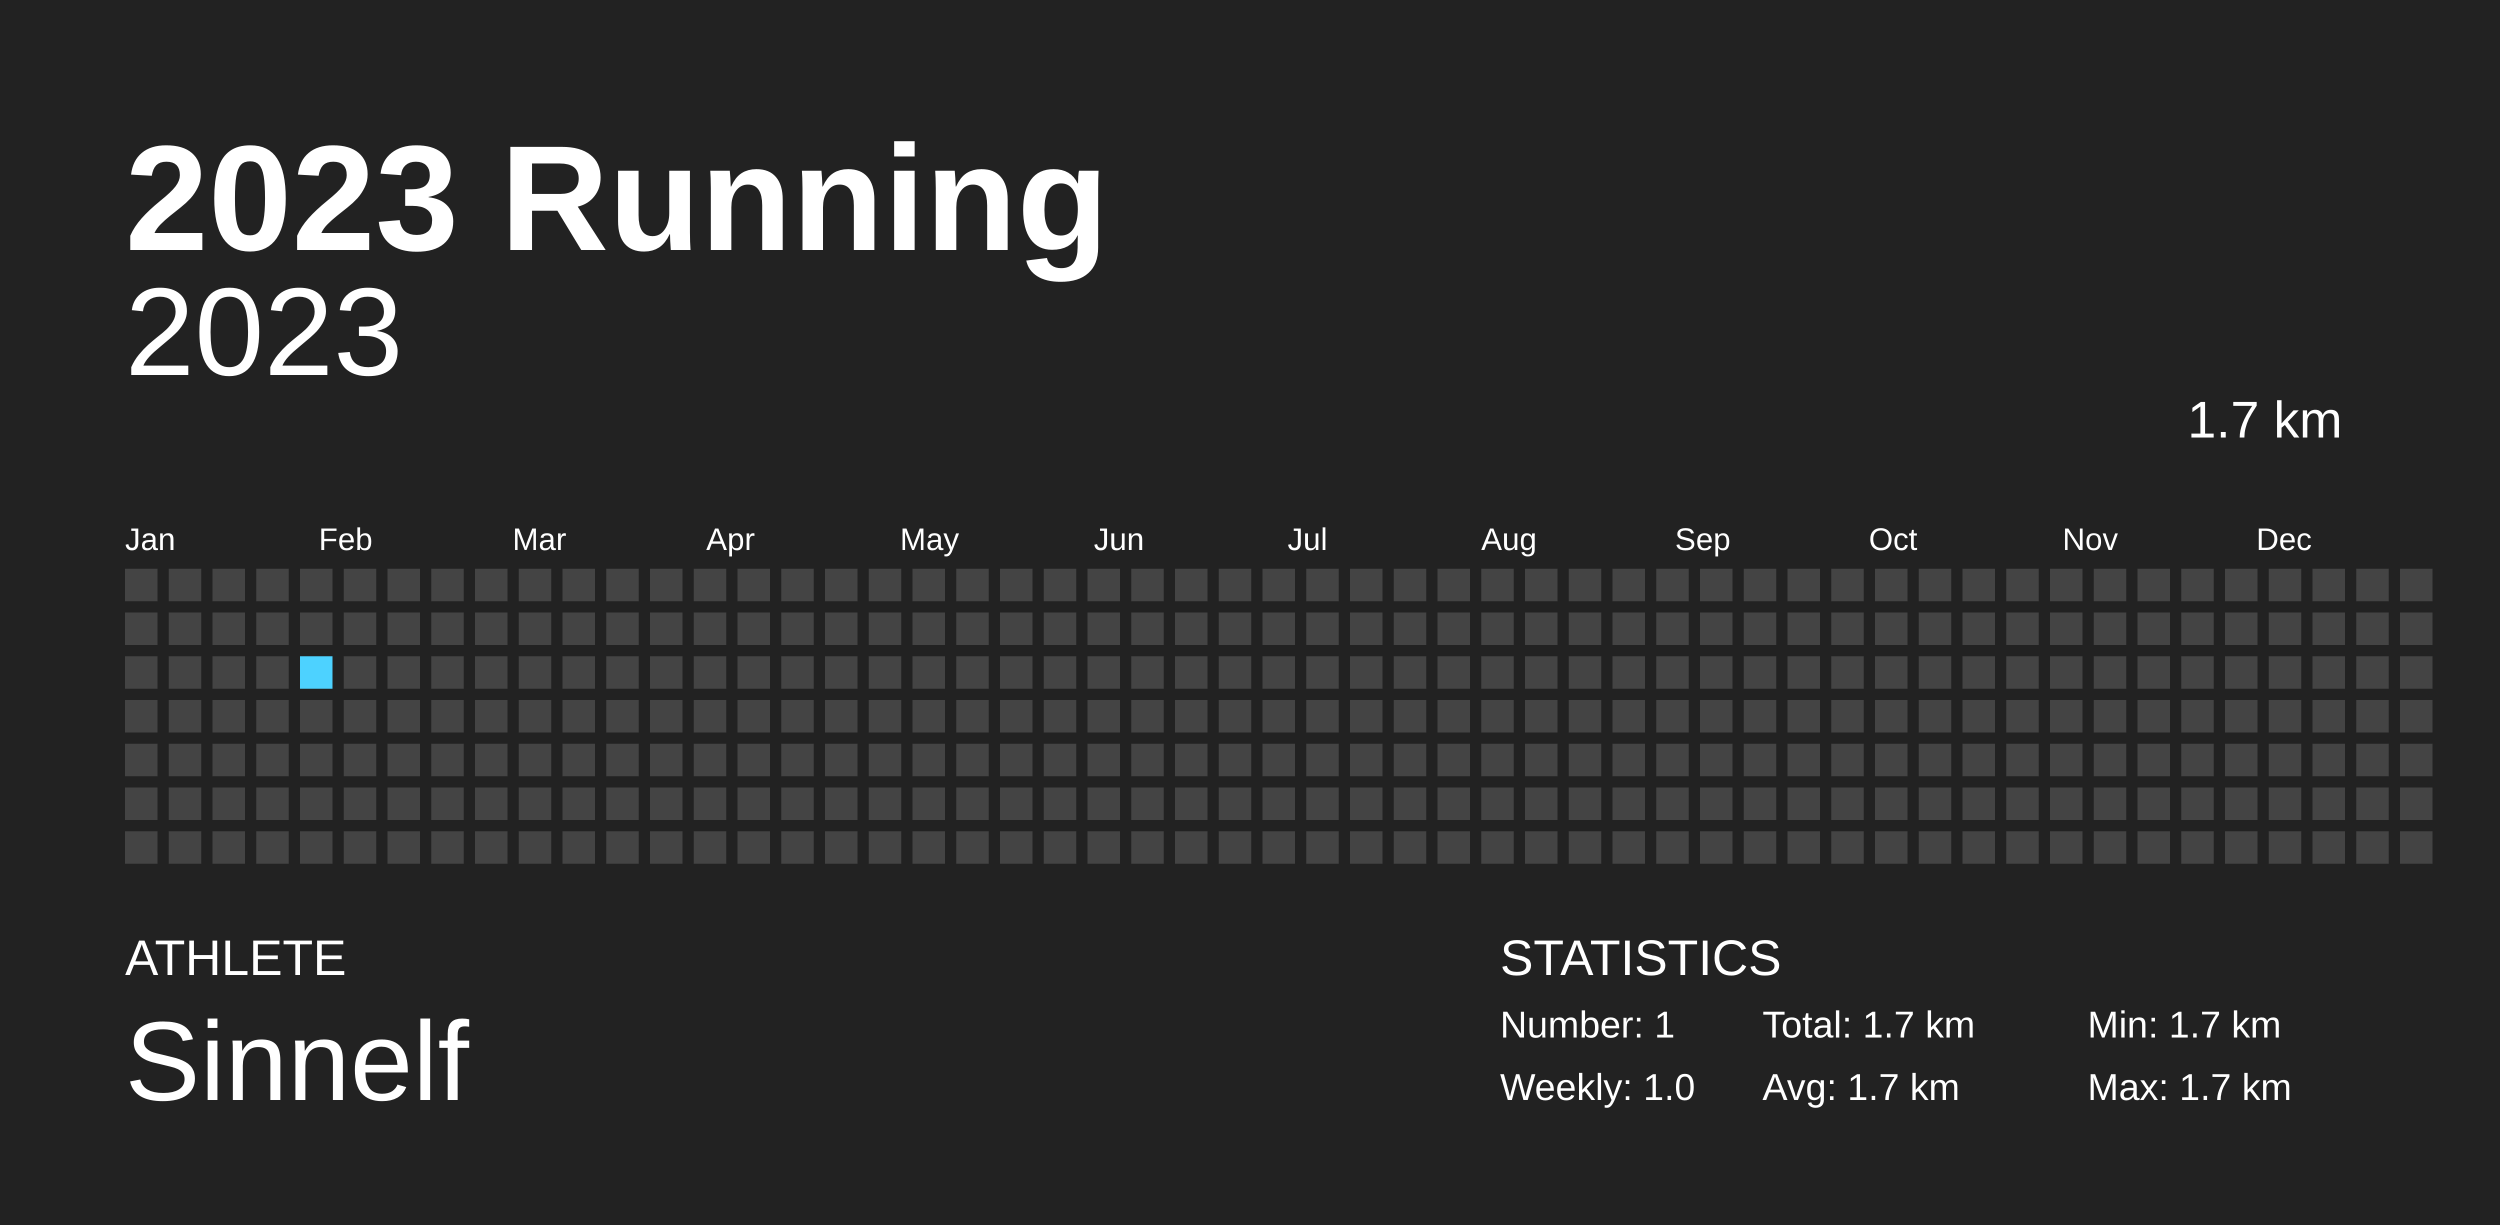
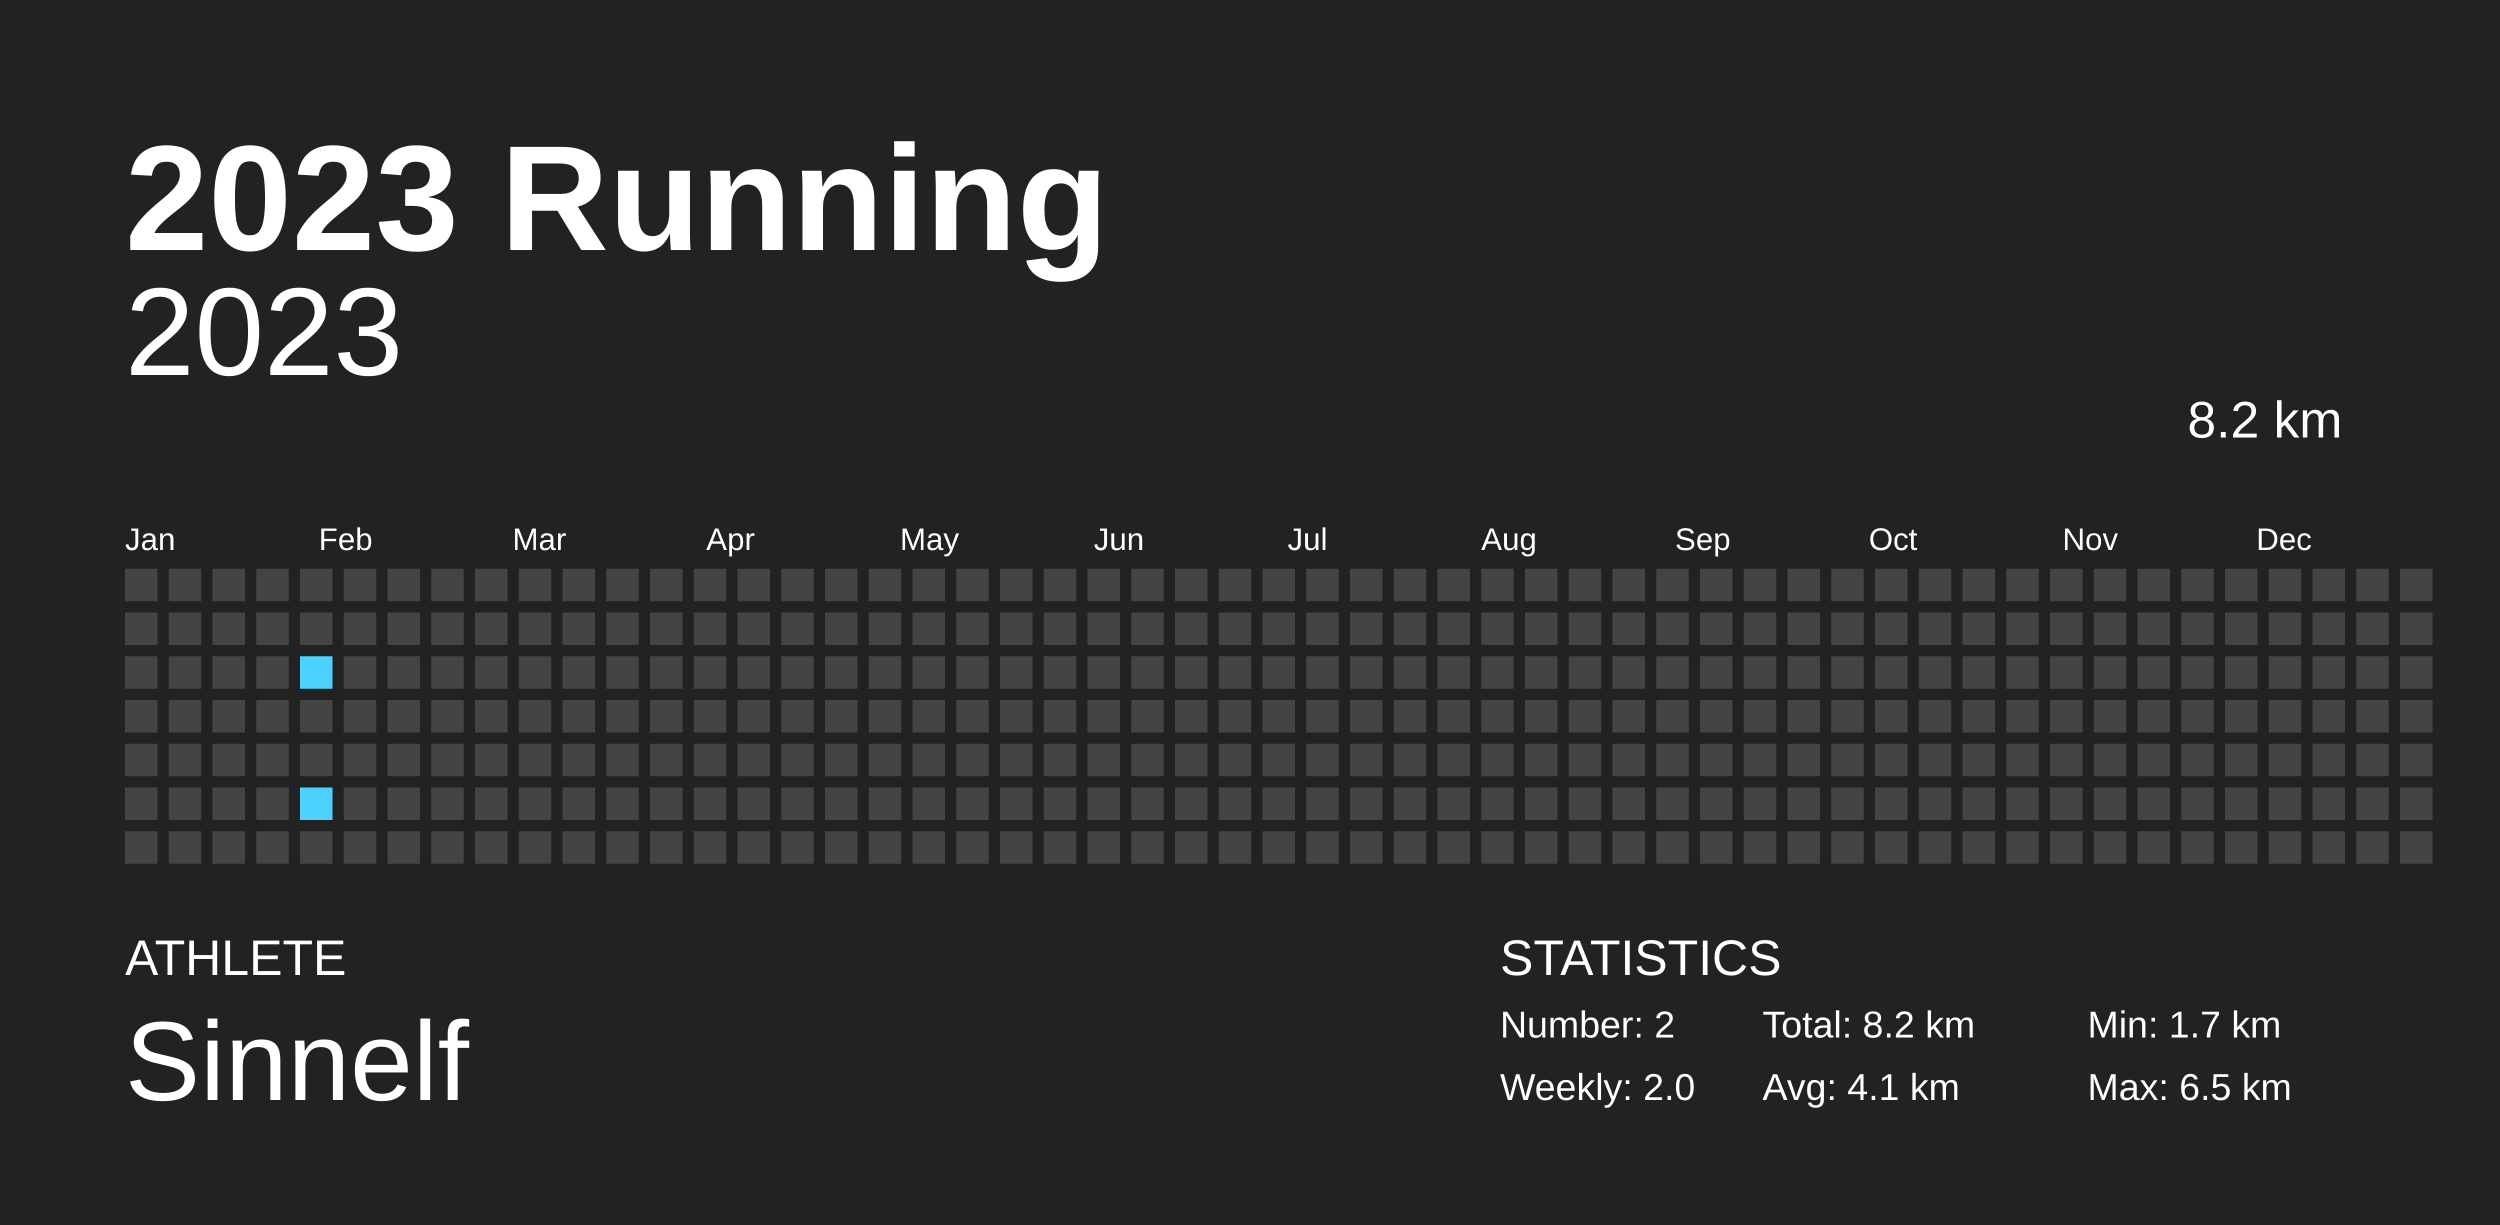
<svg xmlns="http://www.w3.org/2000/svg" baseProfile="full" height="98mm" version="1.1" viewBox="0,0,200,98" width="200mm">
  <defs />
  <rect fill="#222222" height="98" width="200" x="0" y="0" />
  <text fill="#FFFFFF" style="font-size:12px; font-family:Arial; font-weight:bold;" x="10" y="20">2023 Running</text>
  <text fill="#FFFFFF" style="font-size:4px; font-family:Arial" x="10" y="78">ATHLETE</text>
  <text fill="#FFFFFF" style="font-size:9px; font-family:Arial" x="10" y="88">Sinnelf</text>
  <text fill="#FFFFFF" style="font-size:4px; font-family:Arial" x="120" y="78">STATISTICS</text>
-   <text fill="#FFFFFF" style="font-size:3px; font-family:Arial" x="120" y="83">Number: 1</text>
-   <text fill="#FFFFFF" style="font-size:3px; font-family:Arial" x="120" y="88">Weekly: 1.0</text>
-   <text fill="#FFFFFF" style="font-size:3px; font-family:Arial" x="141" y="83">Total: 1.7 km</text>
-   <text fill="#FFFFFF" style="font-size:3px; font-family:Arial" x="141" y="88">Avg: 1.7 km</text>
+   <text fill="#FFFFFF" style="font-size:3px; font-family:Arial" x="120" y="83">Number: 2</text>
+   <text fill="#FFFFFF" style="font-size:3px; font-family:Arial" x="120" y="88">Weekly: 2.0</text>
+   <text fill="#FFFFFF" style="font-size:3px; font-family:Arial" x="141" y="83">Total: 8.2 km</text>
+   <text fill="#FFFFFF" style="font-size:3px; font-family:Arial" x="141" y="88">Avg: 4.1 km</text>
  <text fill="#FFFFFF" style="font-size:3px; font-family:Arial" x="167" y="83">Min: 1.7 km</text>
-   <text fill="#FFFFFF" style="font-size:3px; font-family:Arial" x="167" y="88">Max: 1.7 km</text>
+   <text fill="#FFFFFF" style="font-size:3px; font-family:Arial" x="167" y="88">Max: 6.5 km</text>
  <text alignment-baseline="hanging" fill="#FFFFFF" style="font-size:10.0px; font-family:Arial;" x="10" y="30">2023</text>
-   <text alignment-baseline="hanging" fill="#FFFFFF" style="font-size:4.125px; font-family:Arial;" x="175" y="35">1.7 km</text>
+   <text alignment-baseline="hanging" fill="#FFFFFF" style="font-size:4.125px; font-family:Arial;" x="175" y="35">8.2 km</text>
  <text fill="#FFFFFF" style="font-size:2.5px; font-family:Arial" x="10.0" y="44">Jan</text>
  <text fill="#FFFFFF" style="font-size:2.5px; font-family:Arial" x="25.5" y="44">Feb</text>
  <text fill="#FFFFFF" style="font-size:2.5px; font-family:Arial" x="41.0" y="44">Mar</text>
  <text fill="#FFFFFF" style="font-size:2.5px; font-family:Arial" x="56.5" y="44">Apr</text>
  <text fill="#FFFFFF" style="font-size:2.5px; font-family:Arial" x="72.0" y="44">May</text>
  <text fill="#FFFFFF" style="font-size:2.5px; font-family:Arial" x="87.5" y="44">Jun</text>
  <text fill="#FFFFFF" style="font-size:2.5px; font-family:Arial" x="103.0" y="44">Jul</text>
  <text fill="#FFFFFF" style="font-size:2.5px; font-family:Arial" x="118.5" y="44">Aug</text>
  <text fill="#FFFFFF" style="font-size:2.5px; font-family:Arial" x="134.0" y="44">Sep</text>
  <text fill="#FFFFFF" style="font-size:2.5px; font-family:Arial" x="149.5" y="44">Oct</text>
  <text fill="#FFFFFF" style="font-size:2.5px; font-family:Arial" x="165.0" y="44">Nov</text>
  <text fill="#FFFFFF" style="font-size:2.5px; font-family:Arial" x="180.5" y="44">Dec</text>
  <rect fill="#444444" height="2.6" width="2.6" x="10.0" y="45.5" />
  <rect fill="#444444" height="2.6" width="2.6" x="10.0" y="49.0" />
  <rect fill="#444444" height="2.6" width="2.6" x="10.0" y="52.5" />
  <rect fill="#444444" height="2.6" width="2.6" x="10.0" y="56.0" />
  <rect fill="#444444" height="2.6" width="2.6" x="10.0" y="59.5" />
  <rect fill="#444444" height="2.6" width="2.6" x="10.0" y="63.0" />
  <rect fill="#444444" height="2.6" width="2.6" x="10.0" y="66.5" />
  <rect fill="#444444" height="2.6" width="2.6" x="13.5" y="45.5" />
  <rect fill="#444444" height="2.6" width="2.6" x="13.5" y="49.0" />
  <rect fill="#444444" height="2.6" width="2.6" x="13.5" y="52.5" />
  <rect fill="#444444" height="2.6" width="2.6" x="13.5" y="56.0" />
  <rect fill="#444444" height="2.6" width="2.6" x="13.5" y="59.5" />
  <rect fill="#444444" height="2.6" width="2.6" x="13.5" y="63.0" />
  <rect fill="#444444" height="2.6" width="2.6" x="13.5" y="66.5" />
  <rect fill="#444444" height="2.6" width="2.6" x="17.0" y="45.5" />
  <rect fill="#444444" height="2.6" width="2.6" x="17.0" y="49.0" />
  <rect fill="#444444" height="2.6" width="2.6" x="17.0" y="52.5" />
  <rect fill="#444444" height="2.6" width="2.6" x="17.0" y="56.0" />
  <rect fill="#444444" height="2.6" width="2.6" x="17.0" y="59.5" />
  <rect fill="#444444" height="2.6" width="2.6" x="17.0" y="63.0" />
  <rect fill="#444444" height="2.6" width="2.6" x="17.0" y="66.5" />
  <rect fill="#444444" height="2.6" width="2.6" x="20.5" y="45.5" />
  <rect fill="#444444" height="2.6" width="2.6" x="20.5" y="49.0" />
  <rect fill="#444444" height="2.6" width="2.6" x="20.5" y="52.5" />
  <rect fill="#444444" height="2.6" width="2.6" x="20.5" y="56.0" />
  <rect fill="#444444" height="2.6" width="2.6" x="20.5" y="59.5" />
  <rect fill="#444444" height="2.6" width="2.6" x="20.5" y="63.0" />
  <rect fill="#444444" height="2.6" width="2.6" x="20.5" y="66.5" />
  <rect fill="#444444" height="2.6" width="2.6" x="24.0" y="45.5" />
  <rect fill="#444444" height="2.6" width="2.6" x="24.0" y="49.0" />
-   <rect fill="#4DD2FF" height="2.6" width="2.6" x="24.0" y="52.5" />
+   <rect fill="#4dd2ff" height="2.6" width="2.6" x="24.0" y="52.5" />
  <rect fill="#444444" height="2.6" width="2.6" x="24.0" y="56.0" />
  <rect fill="#444444" height="2.6" width="2.6" x="24.0" y="59.5" />
-   <rect fill="#444444" height="2.6" width="2.6" x="24.0" y="63.0" />
+   <rect fill="#4dd2ff" height="2.6" width="2.6" x="24.0" y="63.0" />
  <rect fill="#444444" height="2.6" width="2.6" x="24.0" y="66.5" />
  <rect fill="#444444" height="2.6" width="2.6" x="27.5" y="45.5" />
  <rect fill="#444444" height="2.6" width="2.6" x="27.5" y="49.0" />
  <rect fill="#444444" height="2.6" width="2.6" x="27.5" y="52.5" />
  <rect fill="#444444" height="2.6" width="2.6" x="27.5" y="56.0" />
  <rect fill="#444444" height="2.6" width="2.6" x="27.5" y="59.5" />
  <rect fill="#444444" height="2.6" width="2.6" x="27.5" y="63.0" />
  <rect fill="#444444" height="2.6" width="2.6" x="27.5" y="66.5" />
  <rect fill="#444444" height="2.6" width="2.6" x="31.0" y="45.5" />
  <rect fill="#444444" height="2.6" width="2.6" x="31.0" y="49.0" />
  <rect fill="#444444" height="2.6" width="2.6" x="31.0" y="52.5" />
  <rect fill="#444444" height="2.6" width="2.6" x="31.0" y="56.0" />
  <rect fill="#444444" height="2.6" width="2.6" x="31.0" y="59.5" />
  <rect fill="#444444" height="2.6" width="2.6" x="31.0" y="63.0" />
  <rect fill="#444444" height="2.6" width="2.6" x="31.0" y="66.5" />
  <rect fill="#444444" height="2.6" width="2.6" x="34.5" y="45.5" />
  <rect fill="#444444" height="2.6" width="2.6" x="34.5" y="49.0" />
  <rect fill="#444444" height="2.6" width="2.6" x="34.5" y="52.5" />
  <rect fill="#444444" height="2.6" width="2.6" x="34.5" y="56.0" />
  <rect fill="#444444" height="2.6" width="2.6" x="34.5" y="59.5" />
  <rect fill="#444444" height="2.6" width="2.6" x="34.5" y="63.0" />
  <rect fill="#444444" height="2.6" width="2.6" x="34.5" y="66.5" />
  <rect fill="#444444" height="2.6" width="2.6" x="38.0" y="45.5" />
  <rect fill="#444444" height="2.6" width="2.6" x="38.0" y="49.0" />
  <rect fill="#444444" height="2.6" width="2.6" x="38.0" y="52.5" />
  <rect fill="#444444" height="2.6" width="2.6" x="38.0" y="56.0" />
  <rect fill="#444444" height="2.6" width="2.6" x="38.0" y="59.5" />
  <rect fill="#444444" height="2.6" width="2.6" x="38.0" y="63.0" />
  <rect fill="#444444" height="2.6" width="2.6" x="38.0" y="66.5" />
  <rect fill="#444444" height="2.6" width="2.6" x="41.5" y="45.5" />
  <rect fill="#444444" height="2.6" width="2.6" x="41.5" y="49.0" />
  <rect fill="#444444" height="2.6" width="2.6" x="41.5" y="52.5" />
  <rect fill="#444444" height="2.6" width="2.6" x="41.5" y="56.0" />
  <rect fill="#444444" height="2.6" width="2.6" x="41.5" y="59.5" />
  <rect fill="#444444" height="2.6" width="2.6" x="41.5" y="63.0" />
  <rect fill="#444444" height="2.6" width="2.6" x="41.5" y="66.5" />
  <rect fill="#444444" height="2.6" width="2.6" x="45.0" y="45.5" />
  <rect fill="#444444" height="2.6" width="2.6" x="45.0" y="49.0" />
  <rect fill="#444444" height="2.6" width="2.6" x="45.0" y="52.5" />
  <rect fill="#444444" height="2.6" width="2.6" x="45.0" y="56.0" />
  <rect fill="#444444" height="2.6" width="2.6" x="45.0" y="59.5" />
  <rect fill="#444444" height="2.6" width="2.6" x="45.0" y="63.0" />
  <rect fill="#444444" height="2.6" width="2.6" x="45.0" y="66.5" />
  <rect fill="#444444" height="2.6" width="2.6" x="48.5" y="45.5" />
  <rect fill="#444444" height="2.6" width="2.6" x="48.5" y="49.0" />
  <rect fill="#444444" height="2.6" width="2.6" x="48.5" y="52.5" />
  <rect fill="#444444" height="2.6" width="2.6" x="48.5" y="56.0" />
  <rect fill="#444444" height="2.6" width="2.6" x="48.5" y="59.5" />
  <rect fill="#444444" height="2.6" width="2.6" x="48.5" y="63.0" />
  <rect fill="#444444" height="2.6" width="2.6" x="48.5" y="66.5" />
  <rect fill="#444444" height="2.6" width="2.6" x="52.0" y="45.5" />
  <rect fill="#444444" height="2.6" width="2.6" x="52.0" y="49.0" />
  <rect fill="#444444" height="2.6" width="2.6" x="52.0" y="52.5" />
  <rect fill="#444444" height="2.6" width="2.6" x="52.0" y="56.0" />
  <rect fill="#444444" height="2.6" width="2.6" x="52.0" y="59.5" />
  <rect fill="#444444" height="2.6" width="2.6" x="52.0" y="63.0" />
  <rect fill="#444444" height="2.6" width="2.6" x="52.0" y="66.5" />
  <rect fill="#444444" height="2.6" width="2.6" x="55.5" y="45.5" />
  <rect fill="#444444" height="2.6" width="2.6" x="55.5" y="49.0" />
  <rect fill="#444444" height="2.6" width="2.6" x="55.5" y="52.5" />
  <rect fill="#444444" height="2.6" width="2.6" x="55.5" y="56.0" />
  <rect fill="#444444" height="2.6" width="2.6" x="55.5" y="59.5" />
  <rect fill="#444444" height="2.6" width="2.6" x="55.5" y="63.0" />
  <rect fill="#444444" height="2.6" width="2.6" x="55.5" y="66.5" />
  <rect fill="#444444" height="2.6" width="2.6" x="59.0" y="45.5" />
  <rect fill="#444444" height="2.6" width="2.6" x="59.0" y="49.0" />
  <rect fill="#444444" height="2.6" width="2.6" x="59.0" y="52.5" />
  <rect fill="#444444" height="2.6" width="2.6" x="59.0" y="56.0" />
  <rect fill="#444444" height="2.6" width="2.6" x="59.0" y="59.5" />
  <rect fill="#444444" height="2.6" width="2.6" x="59.0" y="63.0" />
  <rect fill="#444444" height="2.6" width="2.6" x="59.0" y="66.5" />
  <rect fill="#444444" height="2.6" width="2.6" x="62.5" y="45.5" />
  <rect fill="#444444" height="2.6" width="2.6" x="62.5" y="49.0" />
  <rect fill="#444444" height="2.6" width="2.6" x="62.5" y="52.5" />
  <rect fill="#444444" height="2.6" width="2.6" x="62.5" y="56.0" />
  <rect fill="#444444" height="2.6" width="2.6" x="62.5" y="59.5" />
  <rect fill="#444444" height="2.6" width="2.6" x="62.5" y="63.0" />
  <rect fill="#444444" height="2.6" width="2.6" x="62.5" y="66.5" />
  <rect fill="#444444" height="2.6" width="2.6" x="66.0" y="45.5" />
  <rect fill="#444444" height="2.6" width="2.6" x="66.0" y="49.0" />
  <rect fill="#444444" height="2.6" width="2.6" x="66.0" y="52.5" />
  <rect fill="#444444" height="2.6" width="2.6" x="66.0" y="56.0" />
  <rect fill="#444444" height="2.6" width="2.6" x="66.0" y="59.5" />
  <rect fill="#444444" height="2.6" width="2.6" x="66.0" y="63.0" />
  <rect fill="#444444" height="2.6" width="2.6" x="66.0" y="66.5" />
  <rect fill="#444444" height="2.6" width="2.6" x="69.5" y="45.5" />
  <rect fill="#444444" height="2.6" width="2.6" x="69.5" y="49.0" />
  <rect fill="#444444" height="2.6" width="2.6" x="69.5" y="52.5" />
  <rect fill="#444444" height="2.6" width="2.6" x="69.5" y="56.0" />
  <rect fill="#444444" height="2.6" width="2.6" x="69.5" y="59.5" />
  <rect fill="#444444" height="2.6" width="2.6" x="69.5" y="63.0" />
  <rect fill="#444444" height="2.6" width="2.6" x="69.5" y="66.5" />
  <rect fill="#444444" height="2.6" width="2.6" x="73.0" y="45.5" />
  <rect fill="#444444" height="2.6" width="2.6" x="73.0" y="49.0" />
  <rect fill="#444444" height="2.6" width="2.6" x="73.0" y="52.5" />
  <rect fill="#444444" height="2.6" width="2.6" x="73.0" y="56.0" />
  <rect fill="#444444" height="2.6" width="2.6" x="73.0" y="59.5" />
  <rect fill="#444444" height="2.6" width="2.6" x="73.0" y="63.0" />
  <rect fill="#444444" height="2.6" width="2.6" x="73.0" y="66.5" />
  <rect fill="#444444" height="2.6" width="2.6" x="76.5" y="45.5" />
  <rect fill="#444444" height="2.6" width="2.6" x="76.5" y="49.0" />
  <rect fill="#444444" height="2.6" width="2.6" x="76.5" y="52.5" />
  <rect fill="#444444" height="2.6" width="2.6" x="76.5" y="56.0" />
  <rect fill="#444444" height="2.6" width="2.6" x="76.5" y="59.5" />
  <rect fill="#444444" height="2.6" width="2.6" x="76.5" y="63.0" />
  <rect fill="#444444" height="2.6" width="2.6" x="76.5" y="66.5" />
  <rect fill="#444444" height="2.6" width="2.6" x="80.0" y="45.5" />
  <rect fill="#444444" height="2.6" width="2.6" x="80.0" y="49.0" />
  <rect fill="#444444" height="2.6" width="2.6" x="80.0" y="52.5" />
  <rect fill="#444444" height="2.6" width="2.6" x="80.0" y="56.0" />
  <rect fill="#444444" height="2.6" width="2.6" x="80.0" y="59.5" />
  <rect fill="#444444" height="2.6" width="2.6" x="80.0" y="63.0" />
  <rect fill="#444444" height="2.6" width="2.6" x="80.0" y="66.5" />
  <rect fill="#444444" height="2.6" width="2.6" x="83.5" y="45.5" />
  <rect fill="#444444" height="2.6" width="2.6" x="83.5" y="49.0" />
  <rect fill="#444444" height="2.6" width="2.6" x="83.5" y="52.5" />
  <rect fill="#444444" height="2.6" width="2.6" x="83.5" y="56.0" />
  <rect fill="#444444" height="2.6" width="2.6" x="83.5" y="59.5" />
  <rect fill="#444444" height="2.6" width="2.6" x="83.5" y="63.0" />
  <rect fill="#444444" height="2.6" width="2.6" x="83.5" y="66.5" />
  <rect fill="#444444" height="2.6" width="2.6" x="87.0" y="45.5" />
  <rect fill="#444444" height="2.6" width="2.6" x="87.0" y="49.0" />
  <rect fill="#444444" height="2.6" width="2.6" x="87.0" y="52.5" />
  <rect fill="#444444" height="2.6" width="2.6" x="87.0" y="56.0" />
  <rect fill="#444444" height="2.6" width="2.6" x="87.0" y="59.5" />
  <rect fill="#444444" height="2.6" width="2.6" x="87.0" y="63.0" />
  <rect fill="#444444" height="2.6" width="2.6" x="87.0" y="66.5" />
  <rect fill="#444444" height="2.6" width="2.6" x="90.5" y="45.5" />
  <rect fill="#444444" height="2.6" width="2.6" x="90.5" y="49.0" />
  <rect fill="#444444" height="2.6" width="2.6" x="90.5" y="52.5" />
  <rect fill="#444444" height="2.6" width="2.6" x="90.5" y="56.0" />
  <rect fill="#444444" height="2.6" width="2.6" x="90.5" y="59.5" />
  <rect fill="#444444" height="2.6" width="2.6" x="90.5" y="63.0" />
  <rect fill="#444444" height="2.6" width="2.6" x="90.5" y="66.5" />
  <rect fill="#444444" height="2.6" width="2.6" x="94.0" y="45.5" />
  <rect fill="#444444" height="2.6" width="2.6" x="94.0" y="49.0" />
  <rect fill="#444444" height="2.6" width="2.6" x="94.0" y="52.5" />
  <rect fill="#444444" height="2.6" width="2.6" x="94.0" y="56.0" />
  <rect fill="#444444" height="2.6" width="2.6" x="94.0" y="59.5" />
  <rect fill="#444444" height="2.6" width="2.6" x="94.0" y="63.0" />
  <rect fill="#444444" height="2.6" width="2.6" x="94.0" y="66.5" />
  <rect fill="#444444" height="2.6" width="2.6" x="97.5" y="45.5" />
  <rect fill="#444444" height="2.6" width="2.6" x="97.5" y="49.0" />
  <rect fill="#444444" height="2.6" width="2.6" x="97.5" y="52.5" />
  <rect fill="#444444" height="2.6" width="2.6" x="97.5" y="56.0" />
  <rect fill="#444444" height="2.6" width="2.6" x="97.5" y="59.5" />
  <rect fill="#444444" height="2.6" width="2.6" x="97.5" y="63.0" />
  <rect fill="#444444" height="2.6" width="2.6" x="97.5" y="66.5" />
  <rect fill="#444444" height="2.6" width="2.6" x="101.0" y="45.5" />
  <rect fill="#444444" height="2.6" width="2.6" x="101.0" y="49.0" />
  <rect fill="#444444" height="2.6" width="2.6" x="101.0" y="52.5" />
  <rect fill="#444444" height="2.6" width="2.6" x="101.0" y="56.0" />
  <rect fill="#444444" height="2.6" width="2.6" x="101.0" y="59.5" />
  <rect fill="#444444" height="2.6" width="2.6" x="101.0" y="63.0" />
  <rect fill="#444444" height="2.6" width="2.6" x="101.0" y="66.5" />
  <rect fill="#444444" height="2.6" width="2.6" x="104.5" y="45.5" />
  <rect fill="#444444" height="2.6" width="2.6" x="104.5" y="49.0" />
  <rect fill="#444444" height="2.6" width="2.6" x="104.5" y="52.5" />
  <rect fill="#444444" height="2.6" width="2.6" x="104.5" y="56.0" />
  <rect fill="#444444" height="2.6" width="2.6" x="104.5" y="59.5" />
  <rect fill="#444444" height="2.6" width="2.6" x="104.5" y="63.0" />
  <rect fill="#444444" height="2.6" width="2.6" x="104.5" y="66.5" />
  <rect fill="#444444" height="2.6" width="2.6" x="108.0" y="45.5" />
  <rect fill="#444444" height="2.6" width="2.6" x="108.0" y="49.0" />
  <rect fill="#444444" height="2.6" width="2.6" x="108.0" y="52.5" />
  <rect fill="#444444" height="2.6" width="2.6" x="108.0" y="56.0" />
  <rect fill="#444444" height="2.6" width="2.6" x="108.0" y="59.5" />
  <rect fill="#444444" height="2.6" width="2.6" x="108.0" y="63.0" />
  <rect fill="#444444" height="2.6" width="2.6" x="108.0" y="66.5" />
  <rect fill="#444444" height="2.6" width="2.6" x="111.5" y="45.5" />
  <rect fill="#444444" height="2.6" width="2.6" x="111.5" y="49.0" />
  <rect fill="#444444" height="2.6" width="2.6" x="111.5" y="52.5" />
  <rect fill="#444444" height="2.6" width="2.6" x="111.5" y="56.0" />
  <rect fill="#444444" height="2.6" width="2.6" x="111.5" y="59.5" />
  <rect fill="#444444" height="2.6" width="2.6" x="111.5" y="63.0" />
  <rect fill="#444444" height="2.6" width="2.6" x="111.5" y="66.5" />
  <rect fill="#444444" height="2.6" width="2.6" x="115.0" y="45.5" />
  <rect fill="#444444" height="2.6" width="2.6" x="115.0" y="49.0" />
  <rect fill="#444444" height="2.6" width="2.6" x="115.0" y="52.5" />
  <rect fill="#444444" height="2.6" width="2.6" x="115.0" y="56.0" />
  <rect fill="#444444" height="2.6" width="2.6" x="115.0" y="59.5" />
  <rect fill="#444444" height="2.6" width="2.6" x="115.0" y="63.0" />
  <rect fill="#444444" height="2.6" width="2.6" x="115.0" y="66.5" />
  <rect fill="#444444" height="2.6" width="2.6" x="118.5" y="45.5" />
  <rect fill="#444444" height="2.6" width="2.6" x="118.5" y="49.0" />
  <rect fill="#444444" height="2.6" width="2.6" x="118.5" y="52.5" />
  <rect fill="#444444" height="2.6" width="2.6" x="118.5" y="56.0" />
  <rect fill="#444444" height="2.6" width="2.6" x="118.5" y="59.5" />
  <rect fill="#444444" height="2.6" width="2.6" x="118.5" y="63.0" />
  <rect fill="#444444" height="2.6" width="2.6" x="118.5" y="66.5" />
  <rect fill="#444444" height="2.6" width="2.6" x="122.0" y="45.5" />
  <rect fill="#444444" height="2.6" width="2.6" x="122.0" y="49.0" />
  <rect fill="#444444" height="2.6" width="2.6" x="122.0" y="52.5" />
  <rect fill="#444444" height="2.6" width="2.6" x="122.0" y="56.0" />
  <rect fill="#444444" height="2.6" width="2.6" x="122.0" y="59.5" />
  <rect fill="#444444" height="2.6" width="2.6" x="122.0" y="63.0" />
  <rect fill="#444444" height="2.6" width="2.6" x="122.0" y="66.5" />
  <rect fill="#444444" height="2.6" width="2.6" x="125.5" y="45.5" />
  <rect fill="#444444" height="2.6" width="2.6" x="125.5" y="49.0" />
  <rect fill="#444444" height="2.6" width="2.6" x="125.5" y="52.5" />
  <rect fill="#444444" height="2.6" width="2.6" x="125.5" y="56.0" />
  <rect fill="#444444" height="2.6" width="2.6" x="125.5" y="59.5" />
  <rect fill="#444444" height="2.6" width="2.6" x="125.5" y="63.0" />
  <rect fill="#444444" height="2.6" width="2.6" x="125.5" y="66.5" />
  <rect fill="#444444" height="2.6" width="2.6" x="129.0" y="45.5" />
  <rect fill="#444444" height="2.6" width="2.6" x="129.0" y="49.0" />
  <rect fill="#444444" height="2.6" width="2.6" x="129.0" y="52.5" />
  <rect fill="#444444" height="2.6" width="2.6" x="129.0" y="56.0" />
  <rect fill="#444444" height="2.6" width="2.6" x="129.0" y="59.5" />
  <rect fill="#444444" height="2.6" width="2.6" x="129.0" y="63.0" />
  <rect fill="#444444" height="2.6" width="2.6" x="129.0" y="66.5" />
  <rect fill="#444444" height="2.6" width="2.6" x="132.5" y="45.5" />
  <rect fill="#444444" height="2.6" width="2.6" x="132.5" y="49.0" />
  <rect fill="#444444" height="2.6" width="2.6" x="132.5" y="52.5" />
  <rect fill="#444444" height="2.6" width="2.6" x="132.5" y="56.0" />
  <rect fill="#444444" height="2.6" width="2.6" x="132.5" y="59.5" />
  <rect fill="#444444" height="2.6" width="2.6" x="132.5" y="63.0" />
  <rect fill="#444444" height="2.6" width="2.6" x="132.5" y="66.5" />
  <rect fill="#444444" height="2.6" width="2.6" x="136.0" y="45.5" />
  <rect fill="#444444" height="2.6" width="2.6" x="136.0" y="49.0" />
  <rect fill="#444444" height="2.6" width="2.6" x="136.0" y="52.5" />
  <rect fill="#444444" height="2.6" width="2.6" x="136.0" y="56.0" />
  <rect fill="#444444" height="2.6" width="2.6" x="136.0" y="59.5" />
  <rect fill="#444444" height="2.6" width="2.6" x="136.0" y="63.0" />
  <rect fill="#444444" height="2.6" width="2.6" x="136.0" y="66.5" />
  <rect fill="#444444" height="2.6" width="2.6" x="139.5" y="45.5" />
  <rect fill="#444444" height="2.6" width="2.6" x="139.5" y="49.0" />
  <rect fill="#444444" height="2.6" width="2.6" x="139.5" y="52.5" />
  <rect fill="#444444" height="2.6" width="2.6" x="139.5" y="56.0" />
  <rect fill="#444444" height="2.6" width="2.6" x="139.5" y="59.5" />
  <rect fill="#444444" height="2.6" width="2.6" x="139.5" y="63.0" />
  <rect fill="#444444" height="2.6" width="2.6" x="139.5" y="66.5" />
  <rect fill="#444444" height="2.6" width="2.6" x="143.0" y="45.5" />
  <rect fill="#444444" height="2.6" width="2.6" x="143.0" y="49.0" />
  <rect fill="#444444" height="2.6" width="2.6" x="143.0" y="52.5" />
  <rect fill="#444444" height="2.6" width="2.6" x="143.0" y="56.0" />
  <rect fill="#444444" height="2.6" width="2.6" x="143.0" y="59.5" />
  <rect fill="#444444" height="2.6" width="2.6" x="143.0" y="63.0" />
  <rect fill="#444444" height="2.6" width="2.6" x="143.0" y="66.5" />
  <rect fill="#444444" height="2.6" width="2.6" x="146.5" y="45.5" />
  <rect fill="#444444" height="2.6" width="2.6" x="146.5" y="49.0" />
  <rect fill="#444444" height="2.6" width="2.6" x="146.5" y="52.5" />
  <rect fill="#444444" height="2.6" width="2.6" x="146.5" y="56.0" />
  <rect fill="#444444" height="2.6" width="2.6" x="146.5" y="59.5" />
  <rect fill="#444444" height="2.6" width="2.6" x="146.5" y="63.0" />
  <rect fill="#444444" height="2.6" width="2.6" x="146.5" y="66.5" />
  <rect fill="#444444" height="2.6" width="2.6" x="150.0" y="45.5" />
  <rect fill="#444444" height="2.6" width="2.6" x="150.0" y="49.0" />
  <rect fill="#444444" height="2.6" width="2.6" x="150.0" y="52.5" />
  <rect fill="#444444" height="2.6" width="2.6" x="150.0" y="56.0" />
  <rect fill="#444444" height="2.6" width="2.6" x="150.0" y="59.5" />
  <rect fill="#444444" height="2.6" width="2.6" x="150.0" y="63.0" />
  <rect fill="#444444" height="2.6" width="2.6" x="150.0" y="66.5" />
  <rect fill="#444444" height="2.6" width="2.6" x="153.5" y="45.5" />
  <rect fill="#444444" height="2.6" width="2.6" x="153.5" y="49.0" />
  <rect fill="#444444" height="2.6" width="2.6" x="153.5" y="52.5" />
  <rect fill="#444444" height="2.6" width="2.6" x="153.5" y="56.0" />
  <rect fill="#444444" height="2.6" width="2.6" x="153.5" y="59.5" />
  <rect fill="#444444" height="2.6" width="2.6" x="153.5" y="63.0" />
  <rect fill="#444444" height="2.6" width="2.6" x="153.5" y="66.5" />
  <rect fill="#444444" height="2.6" width="2.6" x="157.0" y="45.5" />
  <rect fill="#444444" height="2.6" width="2.6" x="157.0" y="49.0" />
  <rect fill="#444444" height="2.6" width="2.6" x="157.0" y="52.5" />
  <rect fill="#444444" height="2.6" width="2.6" x="157.0" y="56.0" />
  <rect fill="#444444" height="2.6" width="2.6" x="157.0" y="59.5" />
  <rect fill="#444444" height="2.6" width="2.6" x="157.0" y="63.0" />
  <rect fill="#444444" height="2.6" width="2.6" x="157.0" y="66.5" />
  <rect fill="#444444" height="2.6" width="2.6" x="160.5" y="45.5" />
  <rect fill="#444444" height="2.6" width="2.6" x="160.5" y="49.0" />
  <rect fill="#444444" height="2.6" width="2.6" x="160.5" y="52.5" />
  <rect fill="#444444" height="2.6" width="2.6" x="160.5" y="56.0" />
  <rect fill="#444444" height="2.6" width="2.6" x="160.5" y="59.5" />
  <rect fill="#444444" height="2.6" width="2.6" x="160.5" y="63.0" />
  <rect fill="#444444" height="2.6" width="2.6" x="160.5" y="66.5" />
  <rect fill="#444444" height="2.6" width="2.6" x="164.0" y="45.5" />
  <rect fill="#444444" height="2.6" width="2.6" x="164.0" y="49.0" />
  <rect fill="#444444" height="2.6" width="2.6" x="164.0" y="52.5" />
  <rect fill="#444444" height="2.6" width="2.6" x="164.0" y="56.0" />
  <rect fill="#444444" height="2.6" width="2.6" x="164.0" y="59.5" />
  <rect fill="#444444" height="2.6" width="2.6" x="164.0" y="63.0" />
  <rect fill="#444444" height="2.6" width="2.6" x="164.0" y="66.5" />
  <rect fill="#444444" height="2.6" width="2.6" x="167.5" y="45.5" />
  <rect fill="#444444" height="2.6" width="2.6" x="167.5" y="49.0" />
  <rect fill="#444444" height="2.6" width="2.6" x="167.5" y="52.5" />
  <rect fill="#444444" height="2.6" width="2.6" x="167.5" y="56.0" />
  <rect fill="#444444" height="2.6" width="2.6" x="167.5" y="59.5" />
  <rect fill="#444444" height="2.6" width="2.6" x="167.5" y="63.0" />
  <rect fill="#444444" height="2.6" width="2.6" x="167.5" y="66.5" />
  <rect fill="#444444" height="2.6" width="2.6" x="171.0" y="45.5" />
  <rect fill="#444444" height="2.6" width="2.6" x="171.0" y="49.0" />
  <rect fill="#444444" height="2.6" width="2.6" x="171.0" y="52.5" />
  <rect fill="#444444" height="2.6" width="2.6" x="171.0" y="56.0" />
  <rect fill="#444444" height="2.6" width="2.6" x="171.0" y="59.5" />
  <rect fill="#444444" height="2.6" width="2.6" x="171.0" y="63.0" />
  <rect fill="#444444" height="2.6" width="2.6" x="171.0" y="66.5" />
  <rect fill="#444444" height="2.6" width="2.6" x="174.5" y="45.5" />
  <rect fill="#444444" height="2.6" width="2.6" x="174.5" y="49.0" />
  <rect fill="#444444" height="2.6" width="2.6" x="174.5" y="52.5" />
  <rect fill="#444444" height="2.6" width="2.6" x="174.5" y="56.0" />
  <rect fill="#444444" height="2.6" width="2.6" x="174.5" y="59.5" />
  <rect fill="#444444" height="2.6" width="2.6" x="174.5" y="63.0" />
  <rect fill="#444444" height="2.6" width="2.6" x="174.5" y="66.5" />
  <rect fill="#444444" height="2.6" width="2.6" x="178.0" y="45.5" />
  <rect fill="#444444" height="2.6" width="2.6" x="178.0" y="49.0" />
  <rect fill="#444444" height="2.6" width="2.6" x="178.0" y="52.5" />
  <rect fill="#444444" height="2.6" width="2.6" x="178.0" y="56.0" />
  <rect fill="#444444" height="2.6" width="2.6" x="178.0" y="59.5" />
  <rect fill="#444444" height="2.6" width="2.6" x="178.0" y="63.0" />
  <rect fill="#444444" height="2.6" width="2.6" x="178.0" y="66.5" />
  <rect fill="#444444" height="2.6" width="2.6" x="181.5" y="45.5" />
  <rect fill="#444444" height="2.6" width="2.6" x="181.5" y="49.0" />
  <rect fill="#444444" height="2.6" width="2.6" x="181.5" y="52.5" />
  <rect fill="#444444" height="2.6" width="2.6" x="181.5" y="56.0" />
  <rect fill="#444444" height="2.6" width="2.6" x="181.5" y="59.5" />
  <rect fill="#444444" height="2.6" width="2.6" x="181.5" y="63.0" />
  <rect fill="#444444" height="2.6" width="2.6" x="181.5" y="66.5" />
  <rect fill="#444444" height="2.6" width="2.6" x="185.0" y="45.5" />
  <rect fill="#444444" height="2.6" width="2.6" x="185.0" y="49.0" />
  <rect fill="#444444" height="2.6" width="2.6" x="185.0" y="52.5" />
  <rect fill="#444444" height="2.6" width="2.6" x="185.0" y="56.0" />
  <rect fill="#444444" height="2.6" width="2.6" x="185.0" y="59.5" />
  <rect fill="#444444" height="2.6" width="2.6" x="185.0" y="63.0" />
  <rect fill="#444444" height="2.6" width="2.6" x="185.0" y="66.5" />
  <rect fill="#444444" height="2.6" width="2.6" x="188.5" y="45.5" />
  <rect fill="#444444" height="2.6" width="2.6" x="188.5" y="49.0" />
  <rect fill="#444444" height="2.6" width="2.6" x="188.5" y="52.5" />
  <rect fill="#444444" height="2.6" width="2.6" x="188.5" y="56.0" />
  <rect fill="#444444" height="2.6" width="2.6" x="188.5" y="59.5" />
  <rect fill="#444444" height="2.6" width="2.6" x="188.5" y="63.0" />
  <rect fill="#444444" height="2.6" width="2.6" x="188.5" y="66.5" />
  <rect fill="#444444" height="2.6" width="2.6" x="192.0" y="45.5" />
  <rect fill="#444444" height="2.6" width="2.6" x="192.0" y="49.0" />
  <rect fill="#444444" height="2.6" width="2.6" x="192.0" y="52.5" />
  <rect fill="#444444" height="2.6" width="2.6" x="192.0" y="56.0" />
  <rect fill="#444444" height="2.6" width="2.6" x="192.0" y="59.5" />
  <rect fill="#444444" height="2.6" width="2.6" x="192.0" y="63.0" />
  <rect fill="#444444" height="2.6" width="2.6" x="192.0" y="66.5" />
</svg>
